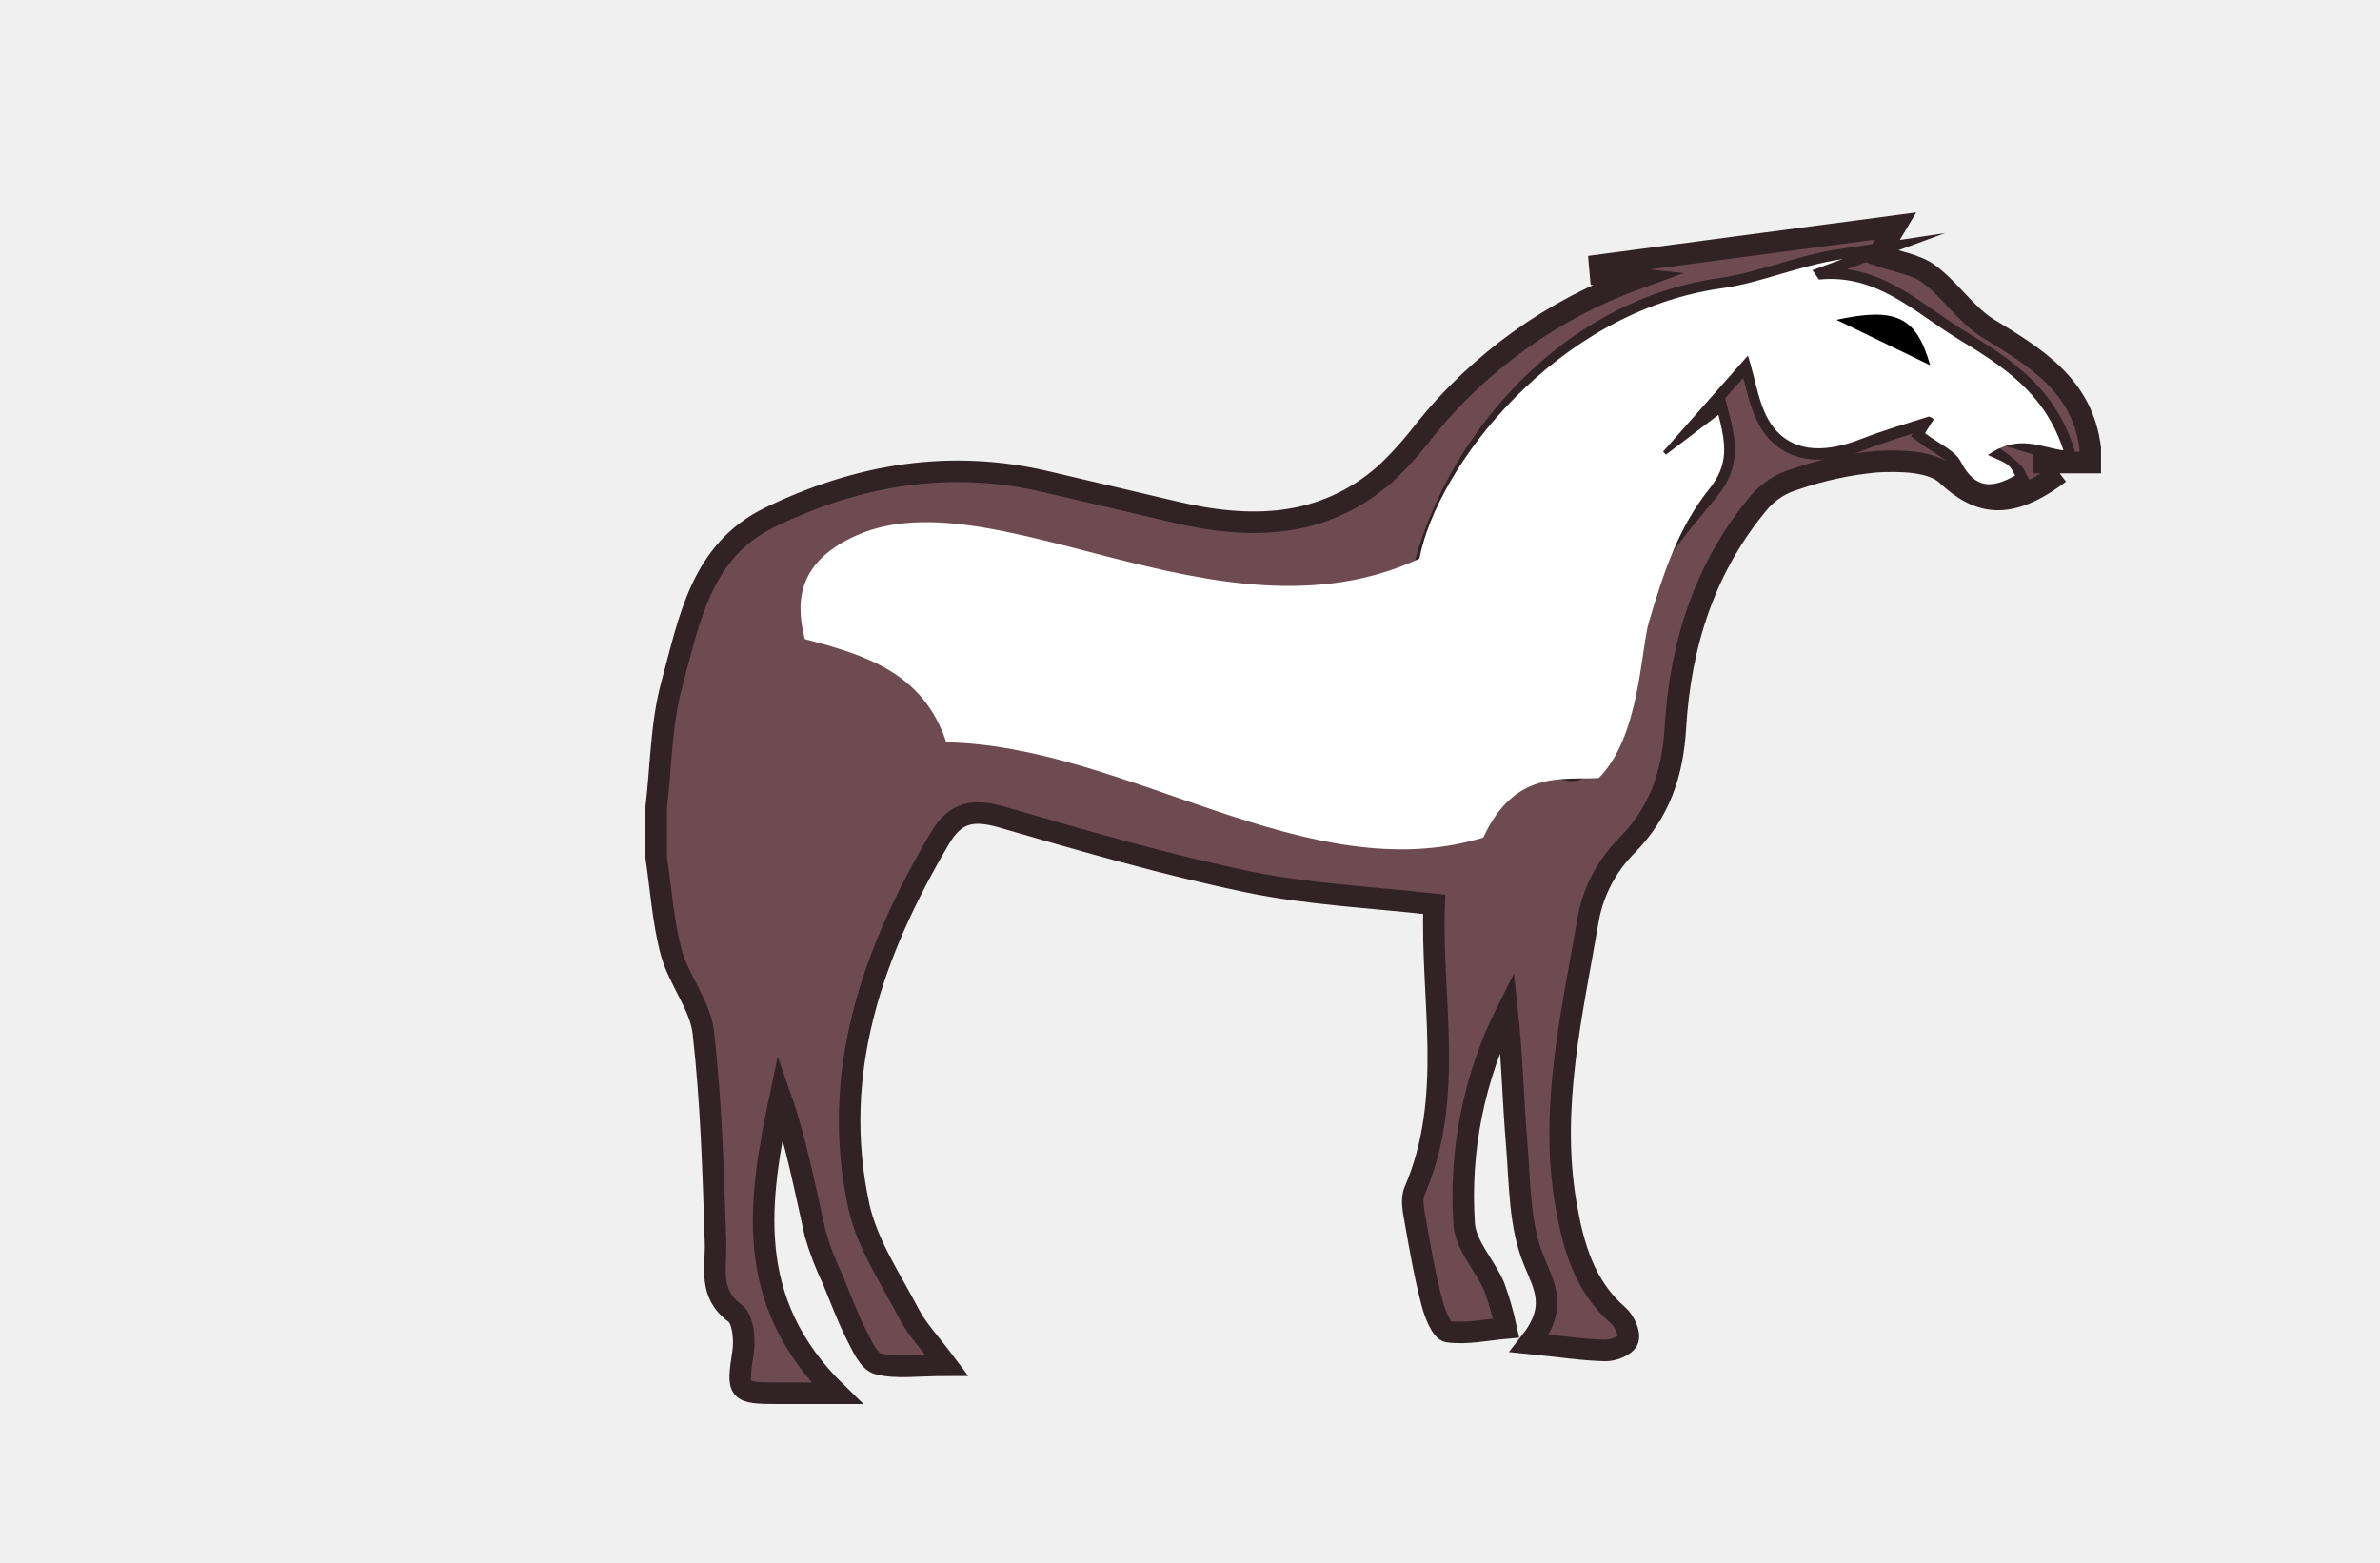
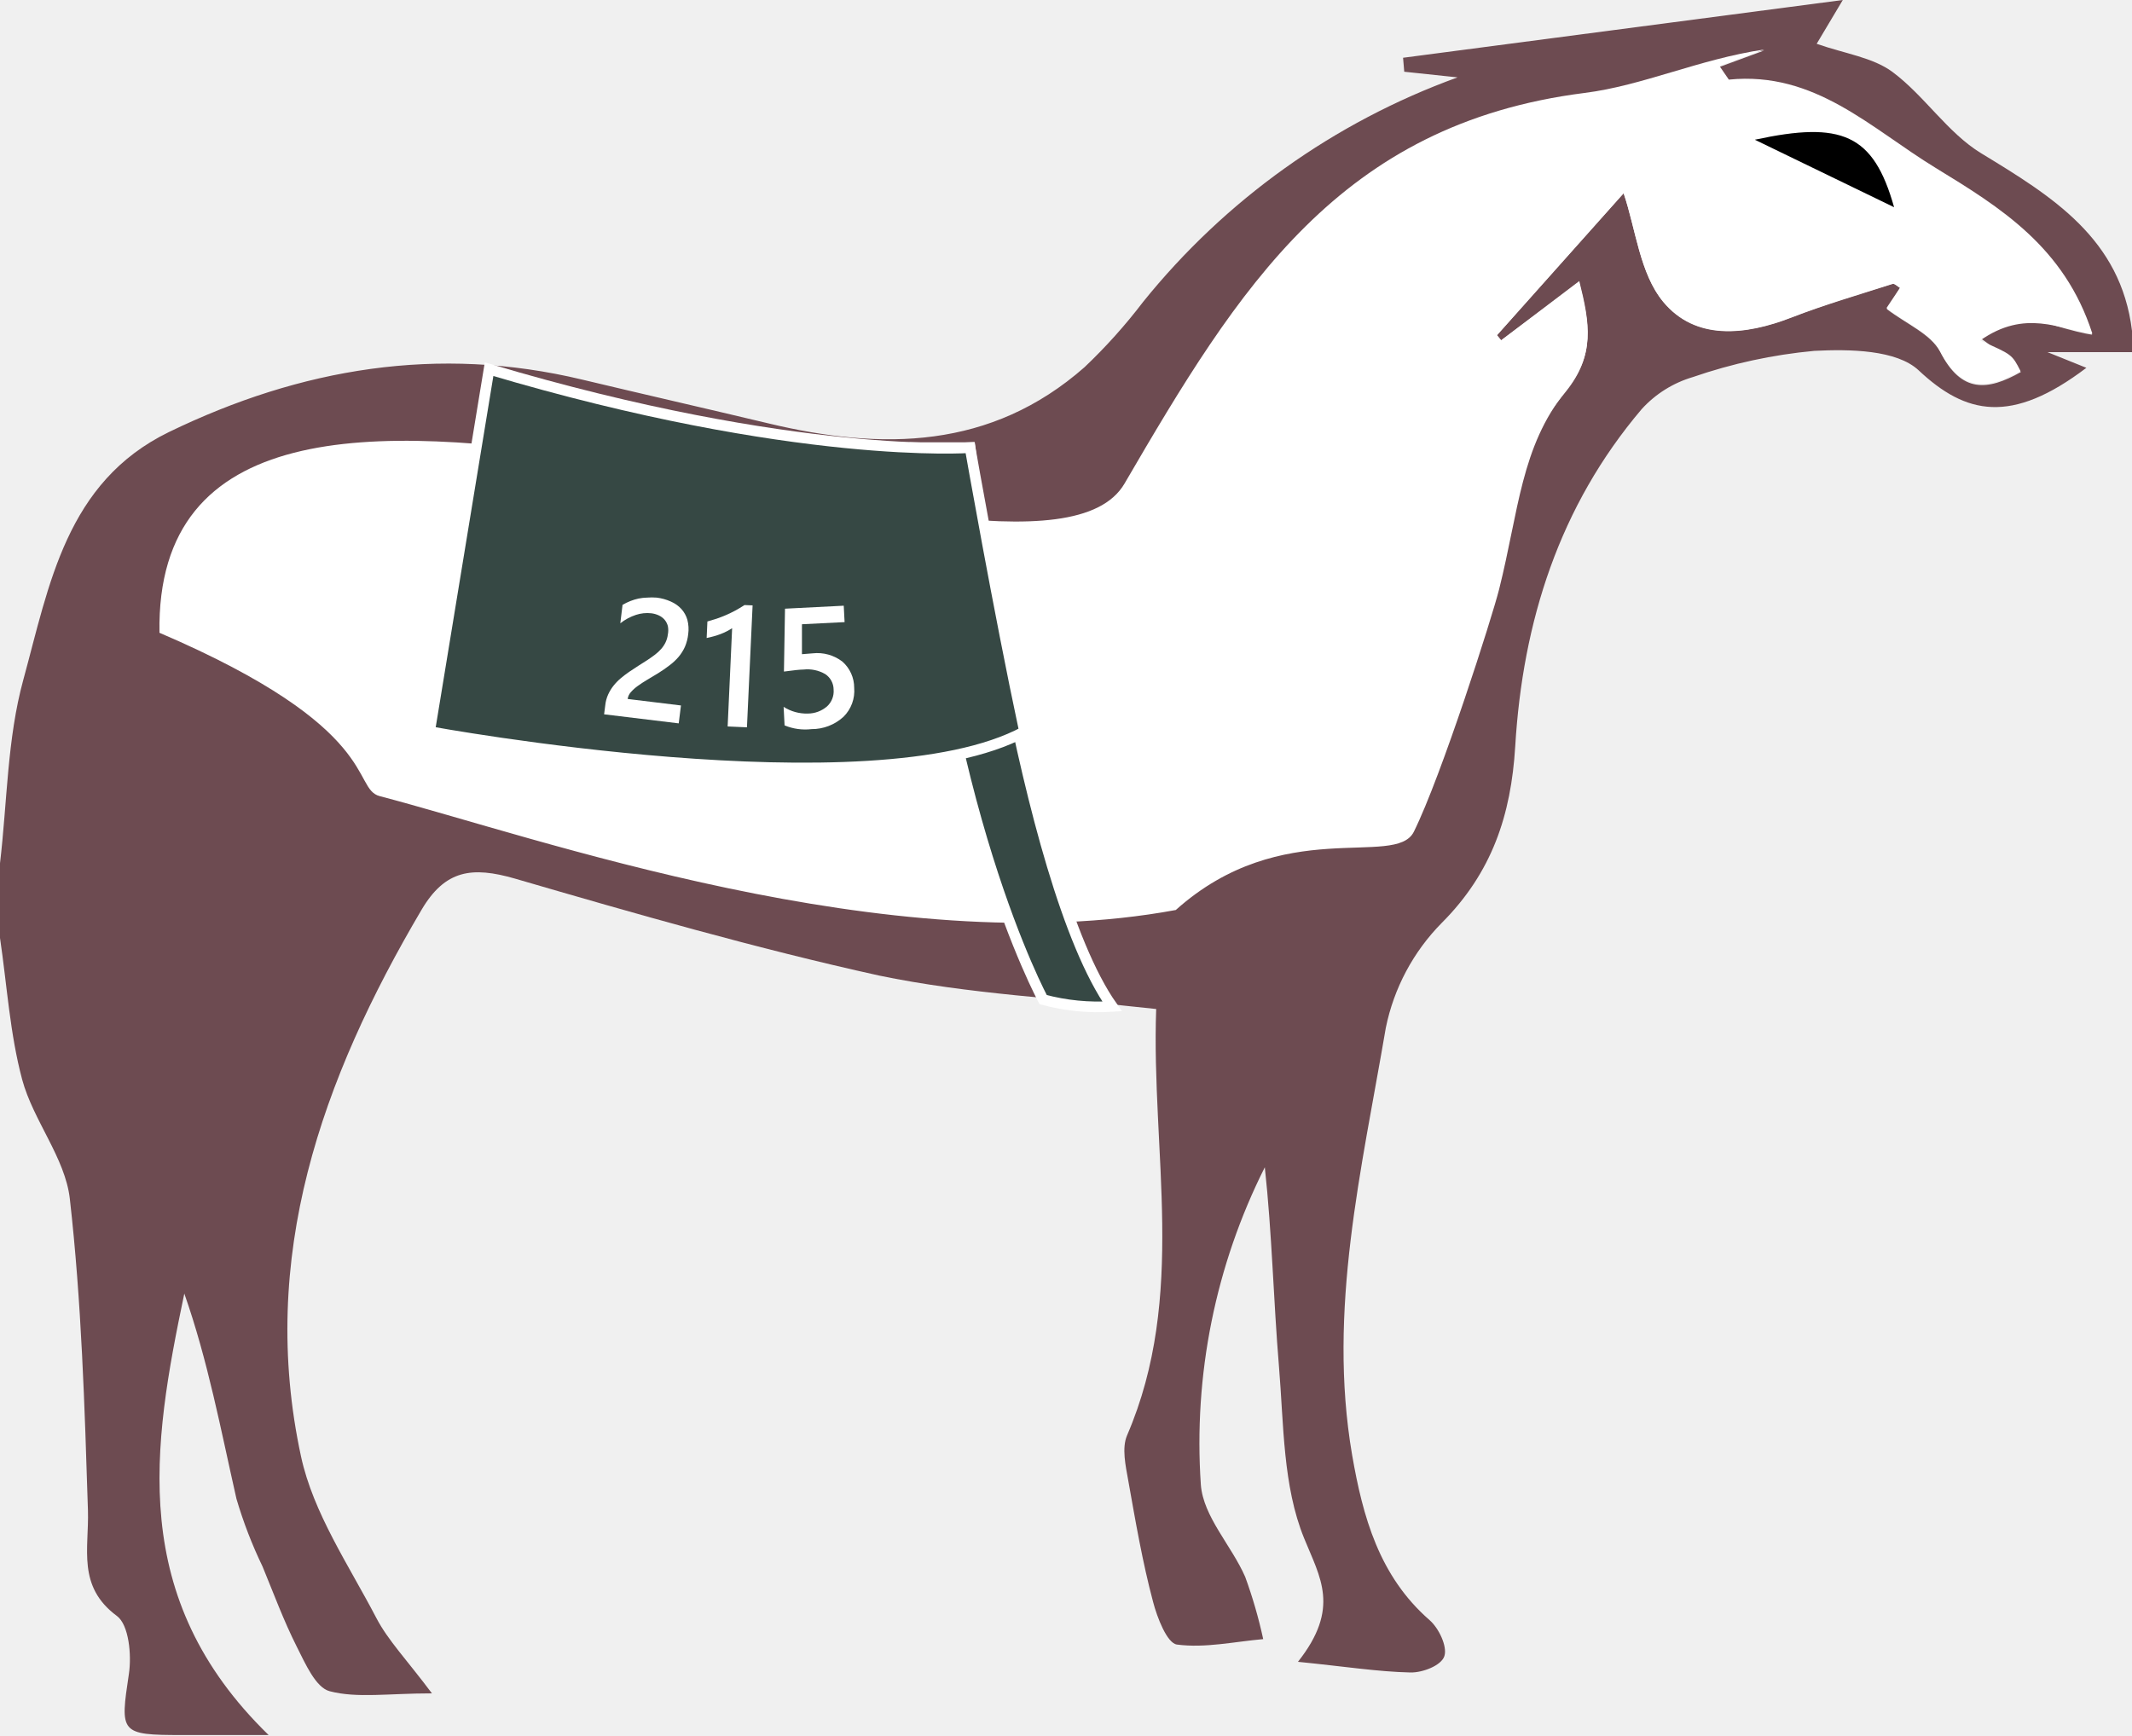
- <svg xmlns="http://www.w3.org/2000/svg" id="Layer_1" data-name="Layer 1" viewBox="0 0 332 218">
+ <svg xmlns="http://www.w3.org/2000/svg" viewBox="0 0 200 162.81">
  <defs>
-     <style>.cls-1{fill:#6d4b51;stroke:#302225;stroke-miterlimit:10;stroke-width:3px;}.cls-2{fill:#fff;}</style>
+     <style>.cls-1{fill:#6d4b51;}.cls-2{fill:#fff;}.cls-3{fill:#364844;stroke:#fff;stroke-miterlimit:10;}</style>
  </defs>
-   <path class="cls-1" d="M287.29,66c-7.05,5.35-11.32,4.38-15.73.24-2.07-1.94-6.49-2-9.8-1.83a48.6,48.6,0,0,0-11.39,2.46,10.49,10.49,0,0,0-4.79,3c-7.73,9.1-11.17,19.94-11.87,31.66-0.39,6.42-2.17,11.82-6.89,16.55a19.55,19.55,0,0,0-5.22,9.85c-2.25,13.23-5.49,26.48-3.16,40.07,1,5.78,2.53,11.37,7.27,15.5,0.86,0.75,1.67,2.45,1.39,3.36s-2.08,1.58-3.2,1.55c-3.06-.07-6.12-0.56-10.54-1,4-5.06,2.07-7.9.58-11.59-2-4.89-1.91-10.67-2.36-16.1-0.52-6.22-.65-12.47-1.33-18.71a57.58,57.58,0,0,0-6,29.79c0.23,3,2.87,5.69,4.16,8.64a44.54,44.54,0,0,1,1.69,5.84c-2.71.24-5.46,0.86-8.09,0.51-0.93-.12-1.86-2.54-2.24-4-1-3.75-1.65-7.57-2.33-11.39-0.25-1.39-.62-3.06-0.11-4.24,5.63-13.06,2.25-26.59,2.73-40-8.92-1-17.58-1.39-26-3.14-11.53-2.41-22.89-5.7-34.21-9-4-1.15-6.53-.83-8.75,2.94-9.38,15.9-15.33,32.63-11.3,51.29,1.15,5.31,4.48,10.19,7.06,15.14,1.1,2.11,2.83,3.89,5.22,7.08-4.15,0-7,.47-9.59-0.2-1.32-.34-2.3-2.62-3.1-4.2-1.22-2.42-2.17-5-3.2-7.5a41.71,41.71,0,0,1-2.45-6.36c-1.46-6.44-2.67-12.94-4.89-19.25-3,14.32-5.34,28.53,7.91,41.42-3.94,0-6,0-8.11,0-5.86,0-5.83-.18-5-5.73,0.27-1.78,0-4.61-1.12-5.44-3.76-2.78-2.61-6.31-2.72-9.91-0.31-9.76-.6-19.55-1.7-29.24-0.44-3.84-3.43-7.33-4.47-11.18-1.16-4.29-1.44-8.82-2.1-13.24v-7c0.68-5.76.67-11.7,2.19-17.23,2.42-8.84,4-18.53,13.65-23.23,12.37-6,25.24-8.17,38.79-4.92,5.82,1.39,11.66,2.72,17.48,4.11,10.65,2.55,20.86,2.43,29.63-5.28a51.19,51.19,0,0,0,5.49-6.12,67.4,67.4,0,0,1,29.5-21.07l-5-.53L223.15,37l41.28-5.47L262,35.61c2.65,0.93,5.26,1.27,7.11,2.64,3,2.23,5.17,5.71,8.32,7.63,6.66,4.05,13.1,8,14.15,16.66v2h-7.93m-51.25-1.11L232,63l11.88-13.31c1.15,3.37,1.52,7.53,3.71,10.18,3,3.65,7.69,3.17,12.05,1.47,3.1-1.2,6.31-2.13,9.48-3.15a1.51,1.51,0,0,1,.69.38l-1.22,1.94c1.86,1.42,4.11,2.33,5,4,2,3.93,4.46,3.66,7.57,1.91-0.75-1.55-9.1-6.42-10-8.19,3.33,0.43,13.58,4.28,16.69,4.68-2.61-8.11-8.52-11.77-14.69-15.54S261.82,38.16,253.74,39l-0.88-1.28,4.21-1.55c-6.15.92-11.39,3.32-16.86,4.08-23.09,3.21-39,24.18-42.22,42.08-1.31,7.38-2.42,15.71,4.8,20.66,6.07,4.16,7.85,1.36,14.77,4.08,4.5,1.77,2.86-2.46,3.19-7.25,0.46-6.64,6.62-4.52,7-12.5,0.36-7.6,6.48-13.86,10.7-19.12,2.76-3.43,2.27-6.32,1.26-10.31Z" />
-   <path class="cls-2" d="M232.39,63.43l7.33-5.56c1,4,1.5,6.88-1.26,10.31-4.22,5.26-6.29,11.32-8.45,18.62-1.14,3.86-1.25,16-7,21.75-5.25.25-11.75-1.09-16.1,8.3-24.4,7.45-49.65-12.8-74.9-13.29-3.25-9.75-11.25-12.15-19.75-14.4-1.43-5.66-.61-10.6,6.43-14.1C137.93,65.47,170,91,198,77.94c2.46-12.89,19.08-34.51,42.17-37.72,5.47-.76,10.71-3.16,16.86-4.08l-4.21,1.55L253.74,39c8.08-.81,13.3,4.56,19.41,8.29s12.08,7.44,14.69,15.54c-3.12-.4-6.28-2.34-10.53.65,3,1.31,3,1.31,3.79,2.86-3.11,1.75-5.54,2-7.57-1.91-0.84-1.63-3.09-2.53-5-4l1.22-1.94a1.51,1.51,0,0,0-.69-0.38c-3.17,1-6.38,1.94-9.48,3.15-4.36,1.69-9,2.18-12.05-1.47-2.2-2.65-2.57-6.81-3.71-10.18L232,63Zm36.86-12.49c-1.93-6.88-4.91-8.09-13.06-6.33Z" />
-   <path d="M269.24,50.95l-13.06-6.33C264.34,42.86,267.32,44.07,269.24,50.95Z" />
+   <g id="Layer_2" data-name="Layer 2">
+     <g id="Layer_1-2" data-name="Layer 1">
+       <path class="cls-1" d="M195.72,34.51c-7.05,5.35-11.32,4.38-15.73.24-2.07-1.94-6.49-2-9.8-1.83a48.6,48.6,0,0,0-11.39,2.46,10.49,10.49,0,0,0-4.79,3c-7.73,9.1-11.17,19.94-11.87,31.66-.39,6.42-2.17,11.82-6.89,16.55A19.55,19.55,0,0,0,130,96.44c-2.25,13.23-5.49,26.48-3.16,40.07,1,5.78,2.53,11.37,7.27,15.5.86.75,1.67,2.45,1.39,3.36s-2.08,1.58-3.2,1.55c-3.06-.07-6.12-.56-10.54-1,4-5.06,2.07-7.9.58-11.59-2-4.89-1.91-10.67-2.36-16.1-.52-6.22-.65-12.47-1.33-18.71a57.58,57.58,0,0,0-6,29.79c.23,3,2.87,5.69,4.16,8.64a44.54,44.54,0,0,1,1.69,5.84c-2.71.24-5.46.86-8.09.51-.93-.12-1.86-2.54-2.24-4-1-3.75-1.65-7.57-2.33-11.39-.25-1.39-.62-3.06-.11-4.24,5.63-13.06,2.25-26.59,2.73-40-8.92-1-17.58-1.39-26-3.14C71,89,59.61,85.73,48.29,82.43c-4-1.15-6.53-.83-8.75,2.94-9.38,15.9-15.33,32.63-11.3,51.29,1.15,5.31,4.48,10.19,7.06,15.14,1.1,2.11,2.83,3.89,5.22,7.08-4.15,0-7,.47-9.59-.2-1.32-.34-2.3-2.62-3.1-4.2-1.22-2.42-2.17-5-3.2-7.5a41.71,41.71,0,0,1-2.45-6.36c-1.46-6.44-2.67-12.94-4.89-19.25-3,14.32-5.34,28.53,7.91,41.42-3.94,0-6,0-8.11,0-5.86,0-5.83-.18-5-5.73.27-1.78,0-4.61-1.12-5.44-3.76-2.78-2.61-6.31-2.72-9.91-.31-9.76-.6-19.55-1.7-29.24-.44-3.84-3.43-7.33-4.47-11.18C.93,97,.66,92.47,0,88V81c.68-5.76.67-11.7,2.19-17.23,2.42-8.84,4-18.53,13.65-23.23,12.37-6,25.24-8.17,38.79-4.92,5.82,1.39,11.66,2.72,17.48,4.11,10.65,2.55,20.86,2.43,29.63-5.28a51.19,51.19,0,0,0,5.49-6.12,67.4,67.4,0,0,1,29.5-21.07l-5-.53-.11-1.31L172.87,0l-2.45,4.11c2.65.93,5.26,1.27,7.11,2.64,3,2.23,5.17,5.71,8.32,7.63,6.66,4.05,13.1,8,14.15,16.66v2h-7.93m-51.25-1.11-.39-.48,11.88-13.31c1.15,3.37,1.52,7.53,3.71,10.18,3,3.65,7.69,3.17,12.05,1.47,3.1-1.2,6.31-2.13,9.48-3.15.17-.05.46.24.69.38L177,29c1.86,1.42,4.11,2.33,5,4,2,3.93,4.46,3.66,7.57,1.91-.75-1.55-9.1-6.42-10-8.19,3.33.43,13.58,4.28,16.69,4.68-2.61-8.11-8.52-11.77-14.69-15.54s-11.33-9.11-19.41-8.29l-.88-1.28,4.21-1.55c-6.15.92-11.39,3.32-16.86,4.08-23.09,3.21-39,24.18-42.22,42.08-1.31,7.38-2.42,15.71,4.8,20.66,6.07,4.16,7.85,1.36,14.77,4.08,4.5,1.77,6.92,1,7.25-3.75.46-6.64,5.87-7.77,6.25-15.75a33,33,0,0,1,7.39-19.37c2.76-3.43,2.27-6.32,1.26-10.31Z" />
+       <path class="cls-2" d="M140.82,31.93l7.33-5.56c1,4,1.5,6.88-1.26,10.31-4.22,5.26-4.41,11.23-6.26,18.61-.65,2.59-5.4,17.5-8,22.75-1.72,3.45-12.33-1.62-22.33,7.34-27,5-60.07-6.88-74.67-10.68-2.69-.7.33-6.33-20.67-15.33-.67-39.93,81.61,1.26,90.53-14C116.19,27,125.65,11.64,148.65,8.72c5.48-.69,10.71-3.16,16.86-4.08l-4.21,1.55.88,1.28c8.08-.81,13.3,4.56,19.41,8.29s12.08,7.44,14.69,15.54c-3.12-.4-6.28-2.34-10.53.65,3,1.31,3,1.31,3.79,2.86-3.11,1.75-5.54,2-7.57-1.91-.84-1.63-3.09-2.53-5-4L178.24,27c-.23-.13-.52-.43-.69-.38-3.17,1-6.38,1.94-9.48,3.15-4.36,1.69-9,2.18-12.05-1.47-2.2-2.65-2.57-6.81-3.71-10.18L140.43,31.45Zm36.86-12.49c-1.93-6.88-4.91-8.09-13.06-6.33ZM132.61,78c-1.72,3.45-7.67-6-22.33,7.34C83.37,90.84-3,66.38,23.61,44" />
+       <path d="M177.68,19.44l-13.06-6.33C172.77,11.35,175.75,12.57,177.68,19.44Z" />
+     </g>
+     <g id="Layer_2-2" data-name="Layer 2">
+       <path class="cls-3" d="M91,42s4.94,40.54,13.33,52.43a20,20,0,0,1-6.47-.64s-9.9-18.2-12-51.79Z" />
+       <path class="cls-3" d="M45.88,34.64l-5.58,34s41.63,7.69,55.81,0C93.69,57.34,91,42,91,42S74.66,43.21,45.88,34.64Z" />
+     </g>
+     <g id="Text_Outline" data-name="Text Outline">
+       <path class="cls-2" d="M63.67,67.87l-7-.85.11-.86a3.26,3.26,0,0,1,.27-1,4,4,0,0,1,.5-.82,4.84,4.84,0,0,1,.68-.7,9.94,9.94,0,0,1,.8-.61q.42-.29.85-.56l.85-.54q.39-.26.72-.51a4,4,0,0,0,.58-.54,2.72,2.72,0,0,0,.41-.62,2.37,2.37,0,0,0,.21-.73,2,2,0,0,0,0-.79,1.51,1.51,0,0,0-.31-.6,1.63,1.63,0,0,0-.54-.4,2.27,2.27,0,0,0-.71-.2,3.39,3.39,0,0,0-1.43.15,4.8,4.8,0,0,0-1.47.79l.21-1.73a5.53,5.53,0,0,1,.74-.36,4.8,4.8,0,0,1,.76-.23,4.5,4.5,0,0,1,.81-.09,5.91,5.91,0,0,1,.88,0,4.46,4.46,0,0,1,1.34.37,2.92,2.92,0,0,1,1,.71,2.57,2.57,0,0,1,.55,1,3.44,3.44,0,0,1,.08,1.35,4.14,4.14,0,0,1-.31,1.19,4,4,0,0,1-.6.95,5.2,5.2,0,0,1-.85.79q-.48.37-1.07.74l-1,.6q-.49.29-.89.58a3.79,3.79,0,0,0-.66.59,1.19,1.19,0,0,0-.3.64v0l5,.61Z" />
+       <path class="cls-2" d="M70.6,56.8l-.53,11.44-1.81-.08.42-9.22a5.74,5.74,0,0,1-1.08.55,8.74,8.74,0,0,1-1.31.37l.07-1.55.89-.27q.43-.15.85-.33t.85-.41q.43-.23.89-.53Z" />
+       <path class="cls-2" d="M73.6,68.06l-.09-1.74a4,4,0,0,0,2.27.63,2.77,2.77,0,0,0,1.8-.67,1.92,1.92,0,0,0,.62-1.58,1.75,1.75,0,0,0-.78-1.45,3.33,3.33,0,0,0-2.05-.43q-.45,0-1.83.19l.1-5.9,5.51-.28.08,1.54-4,.2,0,2.81,1-.08a3.87,3.87,0,0,1,2.8.78,3.26,3.26,0,0,1,1.1,2.45,3.42,3.42,0,0,1-1,2.72,4.4,4.4,0,0,1-3,1.16A5.06,5.06,0,0,1,73.6,68.06Z" />
+     </g>
+   </g>
</svg>
